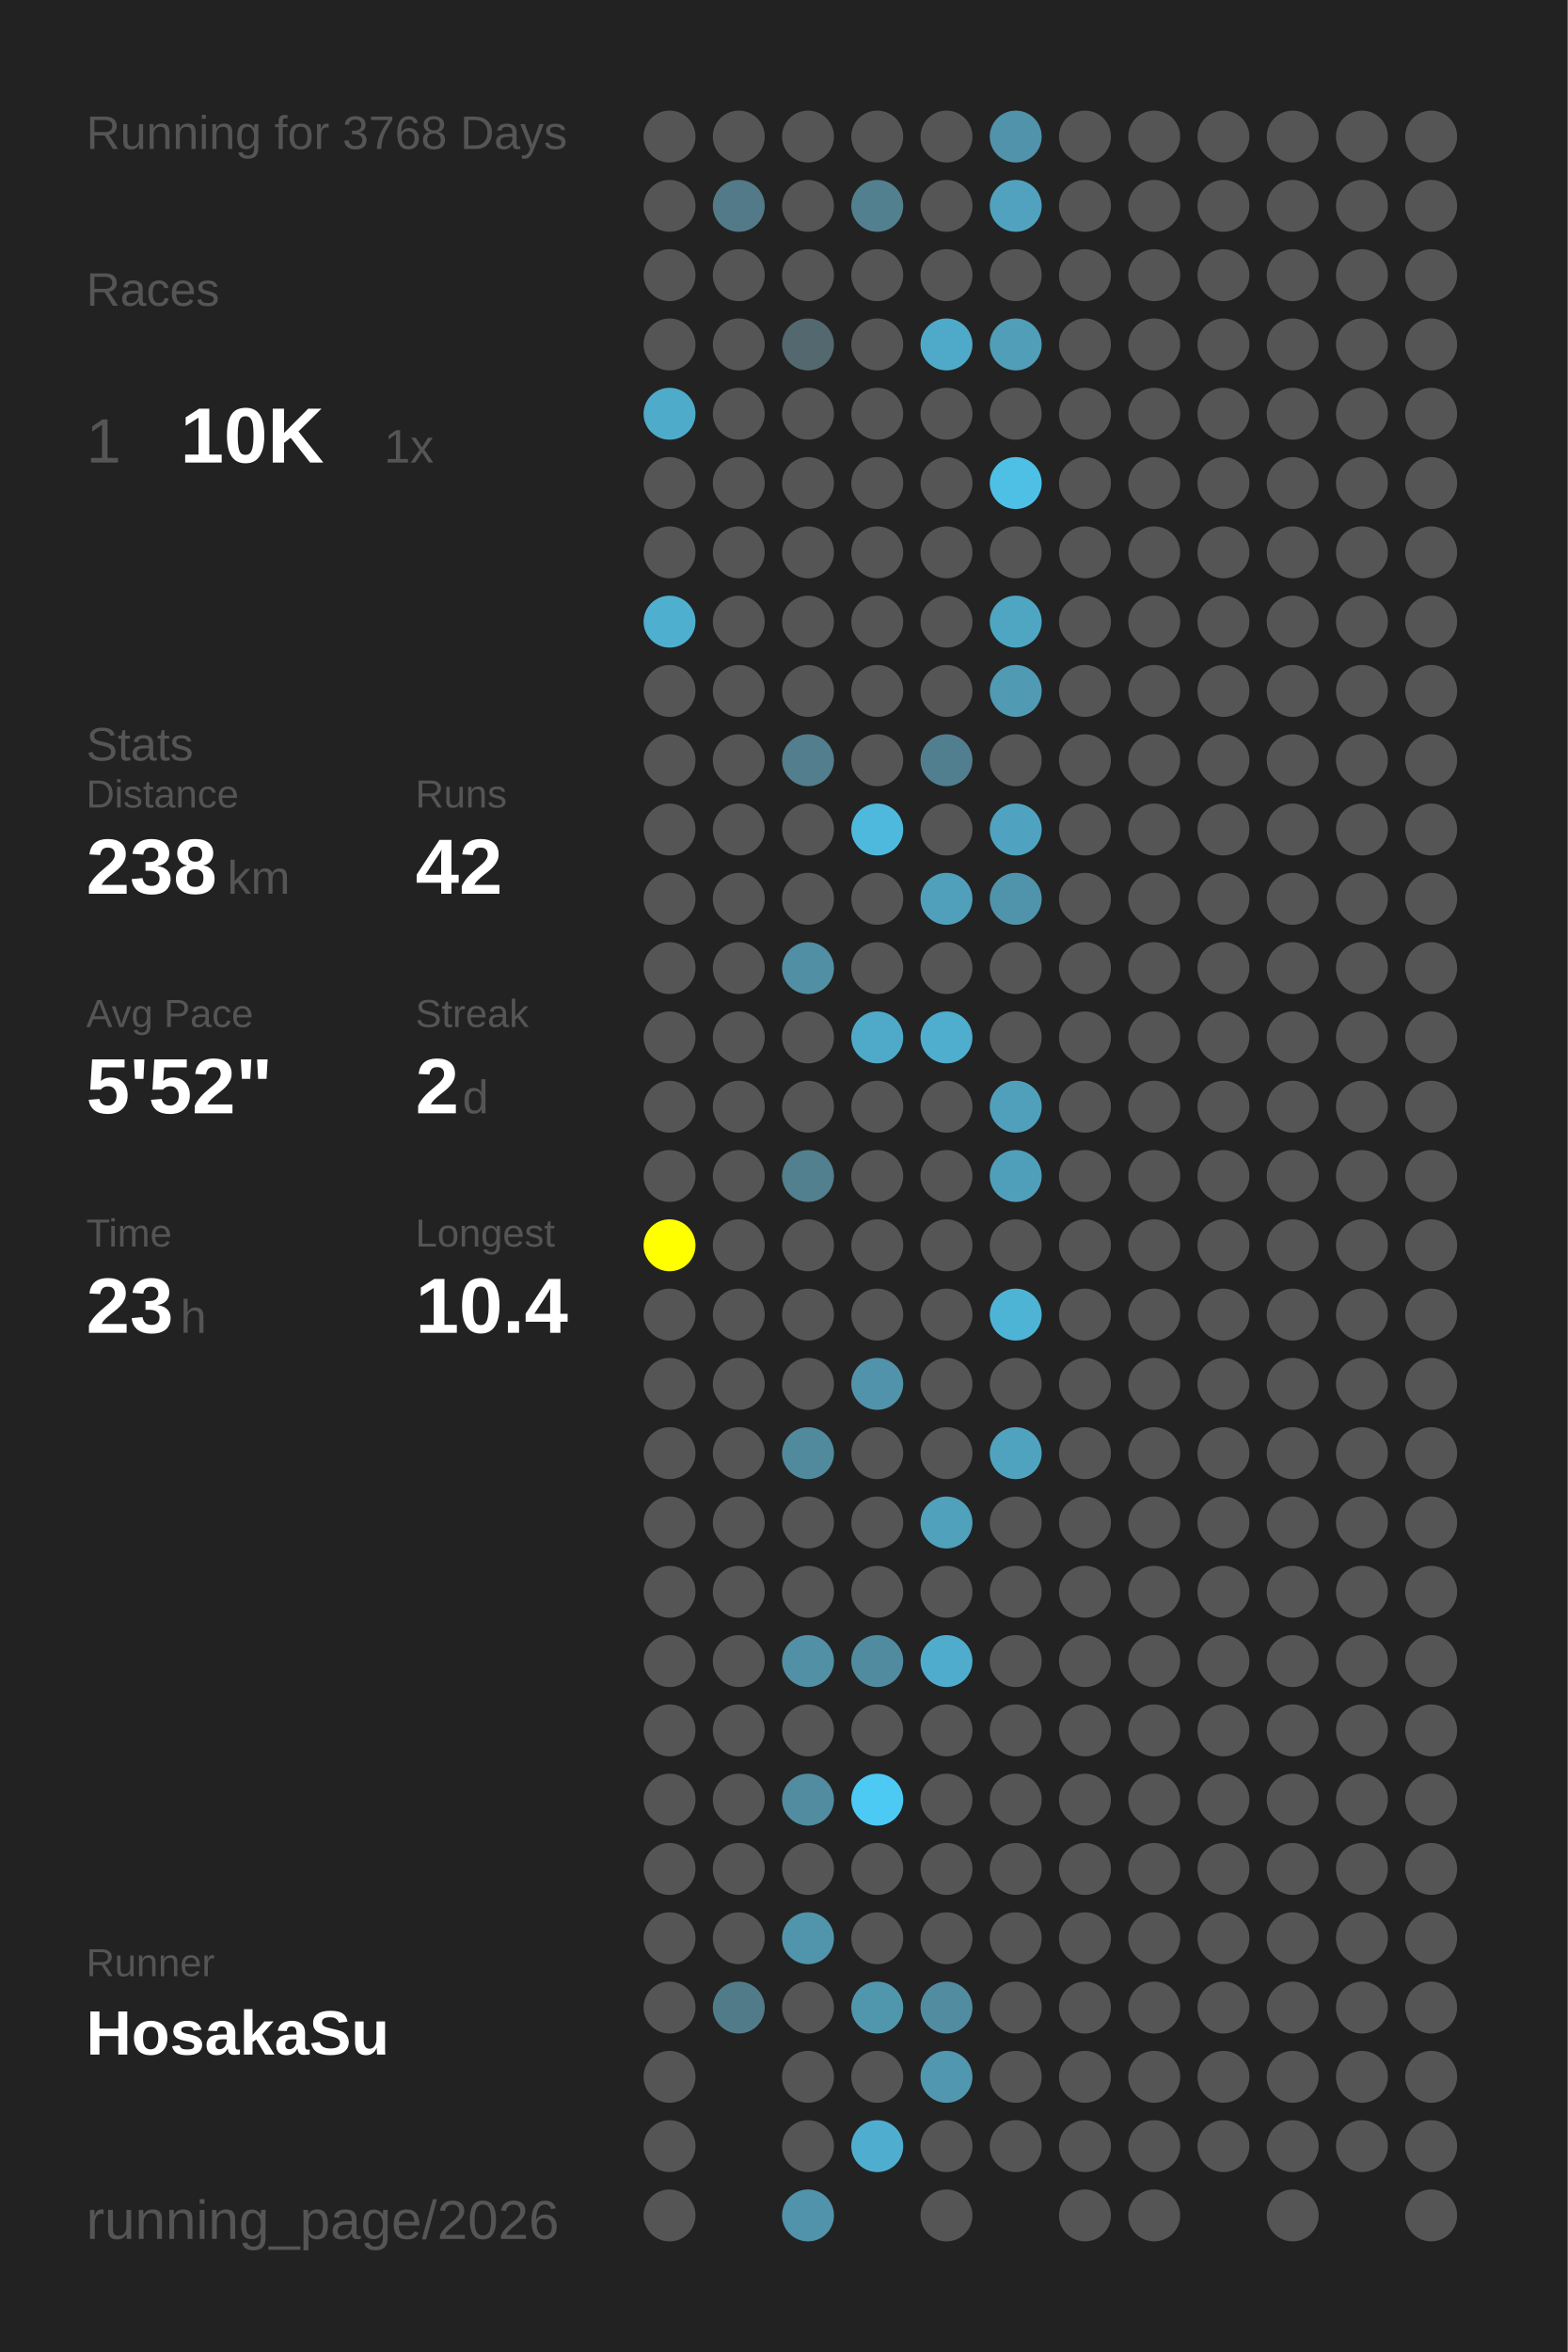
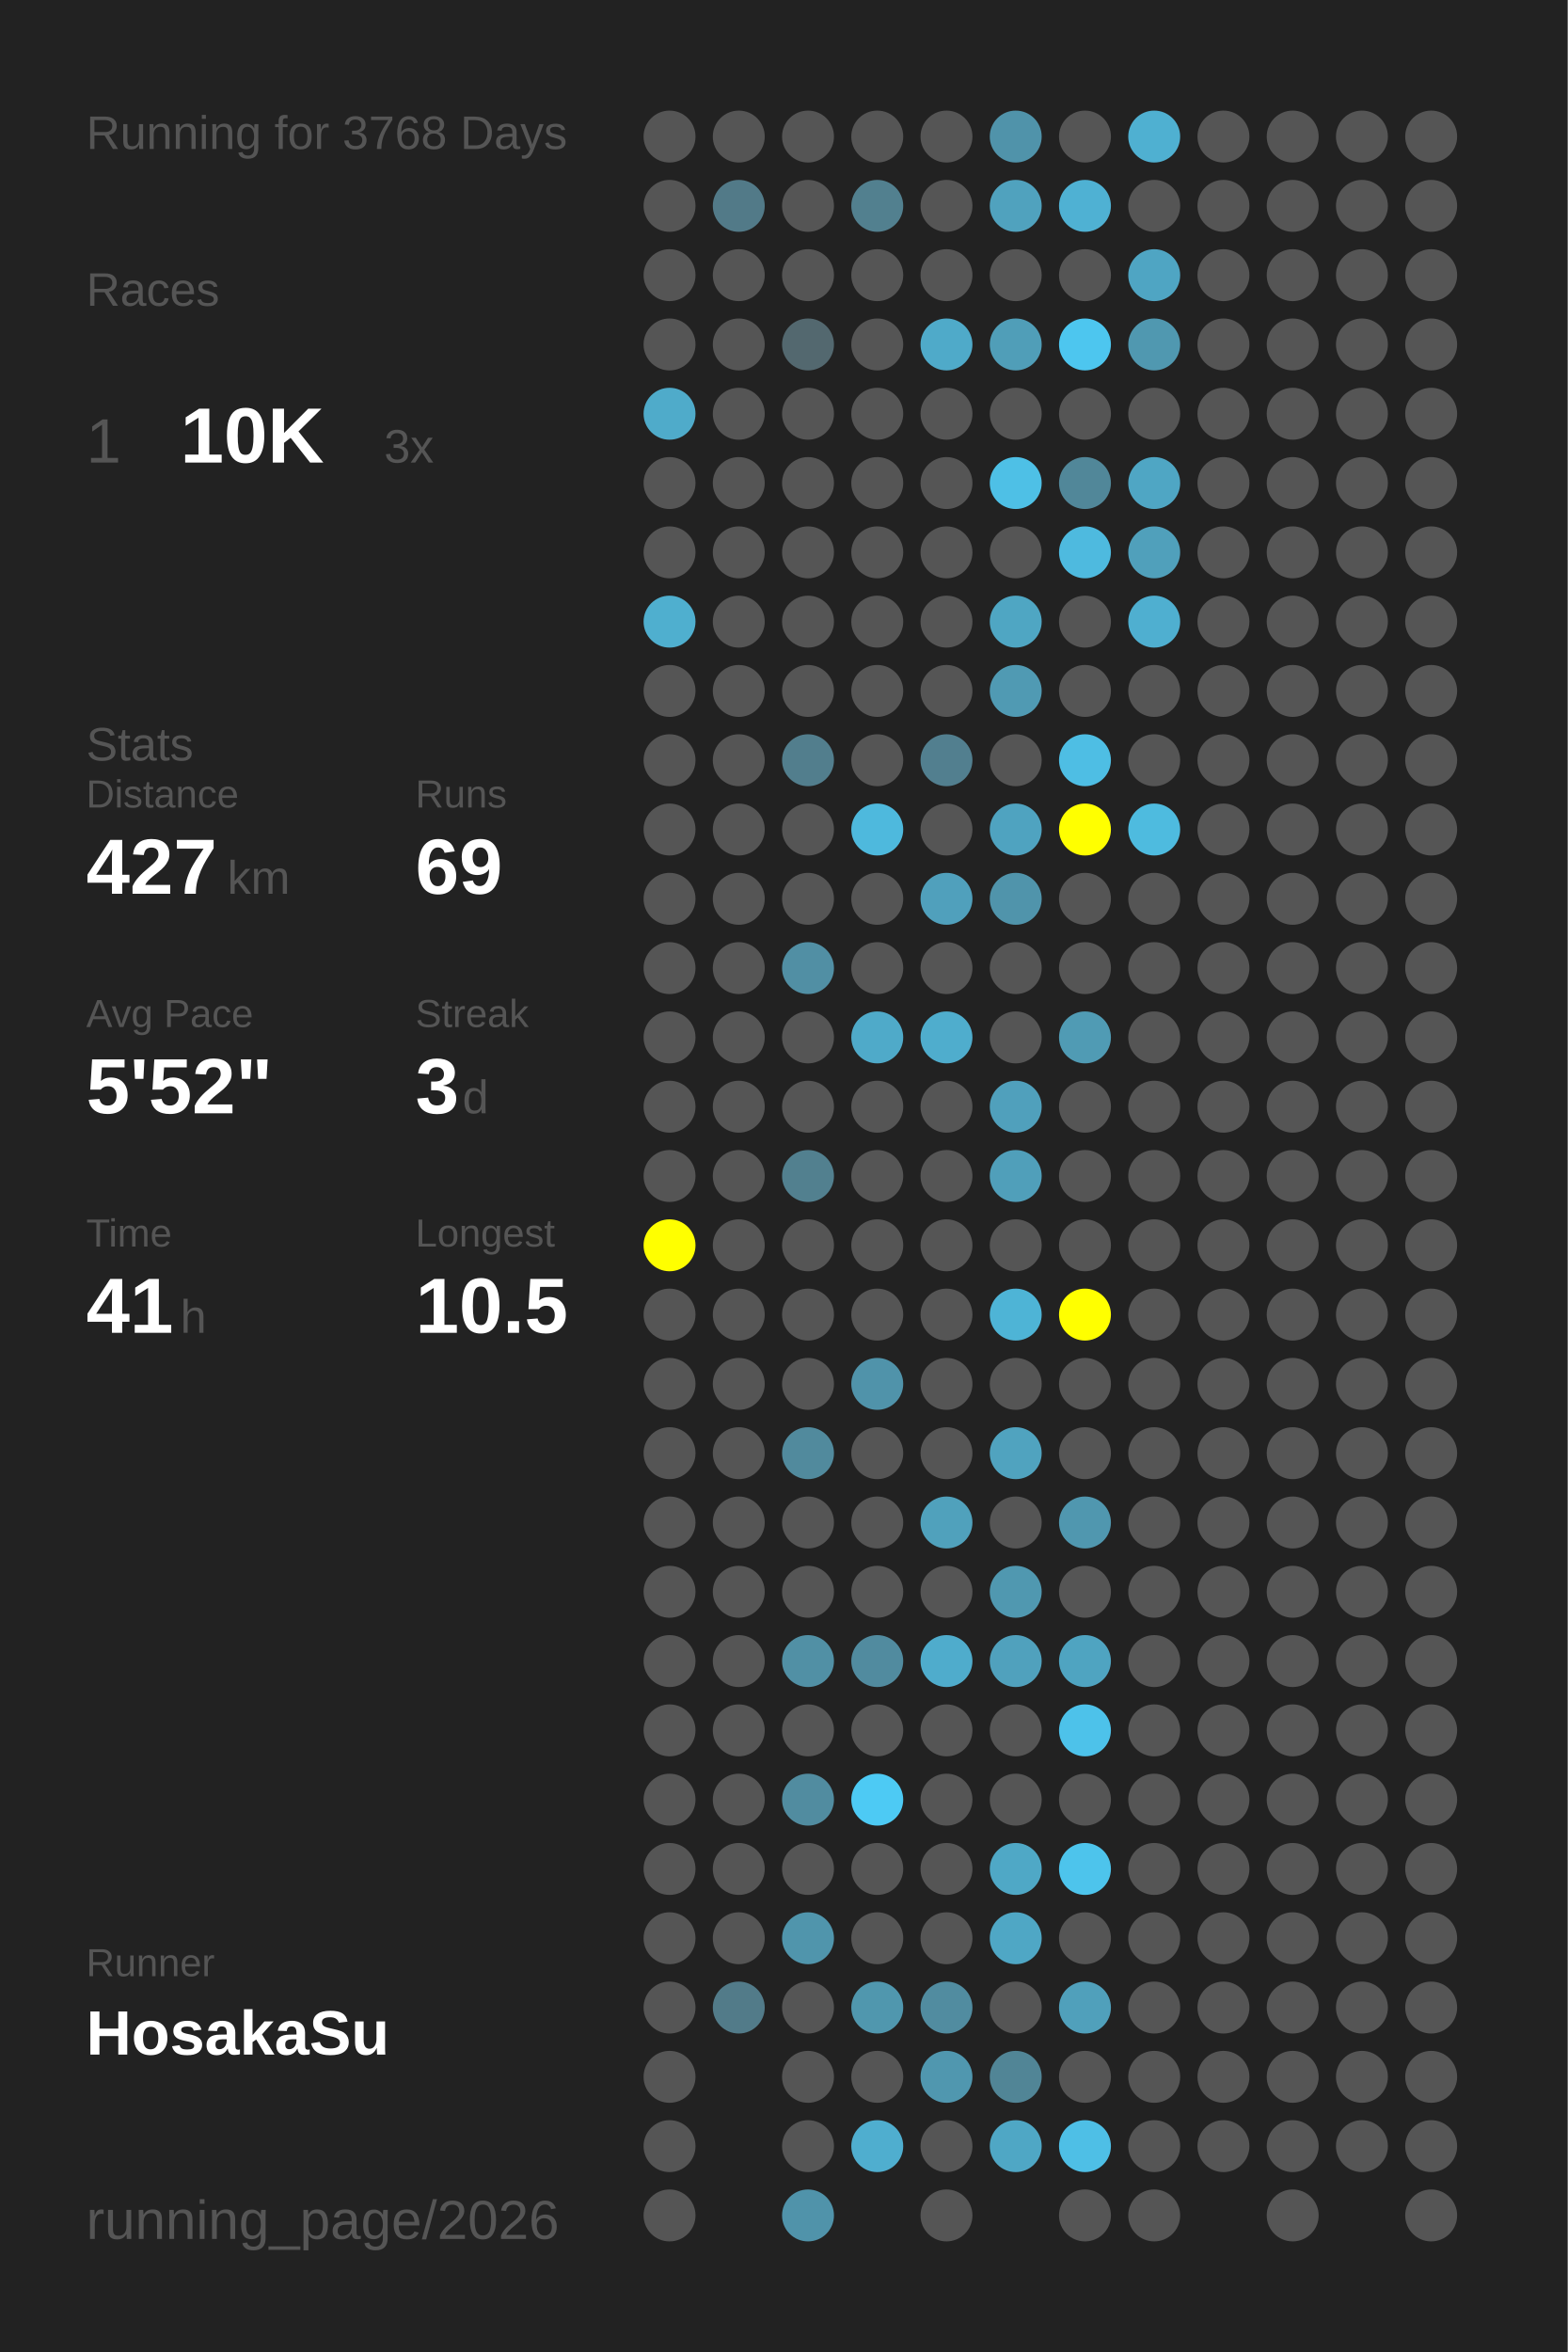
<svg xmlns="http://www.w3.org/2000/svg" baseProfile="full" height="300mm" version="1.1" viewBox="0,0,200,300" width="200mm">
  <defs />
  <rect fill="#222222" height="300" width="200" x="0" y="0" />
  <text fill="#555555" style="font-size:6px; font-family:Arial;" x="11" y="19">Running for 3768 Days</text>
  <text fill="#555555" style="font-size:6px; font-family:Arial;" x="11" y="39">Races</text>
  <text fill="#555555" style="font-size:8px; font-family:Arial;" x="11" y="59">1</text>
  <text fill="#FFFFFF" style="font-size:10px; font-family:Arial; font-weight:bold;" x="23" y="59">10K</text>
-   <text fill="#555555" style="font-size:6px; font-family:Arial;" x="49" y="59">1x</text>
+   <text fill="#555555" style="font-size:6px; font-family:Arial;" x="49" y="59">3x</text>
  <text fill="#555555" style="font-size:6px; font-family:Arial;" x="11" y="97">Stats</text>
  <text fill="#555555" style="font-size:5px; font-family:Arial;" x="11" y="103">Distance</text>
-   <text fill="#FFFFFF" style="font-size:10px; font-family:Arial; font-weight:bold;" x="11" y="114">238</text>
+   <text fill="#FFFFFF" style="font-size:10px; font-family:Arial; font-weight:bold;" x="11" y="114">427</text>
  <text fill="#555555" style="font-size:6px; font-family:Arial;" x="29" y="114">km</text>
  <text fill="#555555" style="font-size:5px; font-family:Arial;" x="53" y="103">Runs</text>
-   <text fill="#FFFFFF" style="font-size:10px; font-family:Arial; font-weight:bold;" x="53" y="114">42</text>
+   <text fill="#FFFFFF" style="font-size:10px; font-family:Arial; font-weight:bold;" x="53" y="114">69</text>
  <text fill="#555555" style="font-size:5px; font-family:Arial;" x="11" y="131">Avg Pace</text>
  <text fill="#FFFFFF" style="font-size:10px; font-family:Arial; font-weight:bold;" x="11" y="142">5'52"</text>
  <text fill="#555555" style="font-size:5px; font-family:Arial;" x="53" y="131">Streak</text>
-   <text fill="#FFFFFF" style="font-size:10px; font-family:Arial; font-weight:bold;" x="53" y="142">2</text>
+   <text fill="#FFFFFF" style="font-size:10px; font-family:Arial; font-weight:bold;" x="53" y="142">3</text>
  <text fill="#555555" style="font-size:6px; font-family:Arial;" x="59" y="142">d</text>
  <text fill="#555555" style="font-size:5px; font-family:Arial;" x="11" y="159">Time</text>
-   <text fill="#FFFFFF" style="font-size:10px; font-family:Arial; font-weight:bold;" x="11" y="170">23</text>
+   <text fill="#FFFFFF" style="font-size:10px; font-family:Arial; font-weight:bold;" x="11" y="170">41</text>
  <text fill="#555555" style="font-size:6px; font-family:Arial;" x="23" y="170">h</text>
  <text fill="#555555" style="font-size:5px; font-family:Arial;" x="53" y="159">Longest</text>
-   <text fill="#FFFFFF" style="font-size:10px; font-family:Arial; font-weight:bold;" x="53" y="170">10.4</text>
+   <text fill="#FFFFFF" style="font-size:10px; font-family:Arial; font-weight:bold;" x="53" y="170">10.5</text>
  <text fill="#555555" style="font-size:5px; font-family:Arial;" x="11" y="252.065">Runner</text>
  <text fill="#FFFFFF" style="font-size:8px; font-family:Arial; font-weight:bold;" x="11" y="262.065">HosakaSu</text>
  <text fill="#555555" style="font-size:7px; font-family:Arial;" x="11" y="285.581">running_page/2026</text>
  <circle cx="85.417" cy="17.419" fill="#555555" r="3.312" />
  <circle cx="85.417" cy="26.258" fill="#555555" r="3.312" />
  <circle cx="85.417" cy="35.097" fill="#555555" r="3.312" />
  <circle cx="85.417" cy="43.935" fill="#555555" r="3.312" />
  <circle cx="85.417" cy="52.774" fill="#4fabca" r="3.312" />
  <circle cx="85.417" cy="61.613" fill="#555555" r="3.312" />
  <circle cx="85.417" cy="70.452" fill="#555555" r="3.312" />
  <circle cx="85.417" cy="79.29" fill="#4fafcf" r="3.312" />
  <circle cx="85.417" cy="88.129" fill="#555555" r="3.312" />
  <circle cx="85.417" cy="96.968" fill="#555555" r="3.312" />
  <circle cx="85.417" cy="105.806" fill="#555555" r="3.312" />
  <circle cx="85.417" cy="114.645" fill="#555555" r="3.312" />
  <circle cx="85.417" cy="123.484" fill="#555555" r="3.312" />
  <circle cx="85.417" cy="132.323" fill="#555555" r="3.312" />
  <circle cx="85.417" cy="141.161" fill="#555555" r="3.312" />
  <circle cx="85.417" cy="150" fill="#555555" r="3.312" />
  <circle cx="85.417" cy="158.839" fill="#FFFF00" r="3.312" />
  <circle cx="85.417" cy="167.677" fill="#555555" r="3.312" />
  <circle cx="85.417" cy="176.516" fill="#555555" r="3.312" />
  <circle cx="85.417" cy="185.355" fill="#555555" r="3.312" />
  <circle cx="85.417" cy="194.194" fill="#555555" r="3.312" />
  <circle cx="85.417" cy="203.032" fill="#555555" r="3.312" />
  <circle cx="85.417" cy="211.871" fill="#555555" r="3.312" />
  <circle cx="85.417" cy="220.71" fill="#555555" r="3.312" />
  <circle cx="85.417" cy="229.548" fill="#555555" r="3.312" />
  <circle cx="85.417" cy="238.387" fill="#555555" r="3.312" />
  <circle cx="85.417" cy="247.226" fill="#555555" r="3.312" />
  <circle cx="85.417" cy="256.065" fill="#555555" r="3.312" />
  <circle cx="85.417" cy="264.903" fill="#555555" r="3.312" />
  <circle cx="85.417" cy="273.742" fill="#555555" r="3.312" />
  <circle cx="85.417" cy="282.581" fill="#555555" r="3.312" />
  <circle cx="94.25" cy="17.419" fill="#555555" r="3.312" />
  <circle cx="94.25" cy="26.258" fill="#527a88" r="3.312" />
  <circle cx="94.25" cy="35.097" fill="#555555" r="3.312" />
  <circle cx="94.25" cy="43.935" fill="#555555" r="3.312" />
  <circle cx="94.25" cy="52.774" fill="#555555" r="3.312" />
  <circle cx="94.25" cy="61.613" fill="#555555" r="3.312" />
  <circle cx="94.25" cy="70.452" fill="#555555" r="3.312" />
  <circle cx="94.25" cy="79.29" fill="#555555" r="3.312" />
  <circle cx="94.25" cy="88.129" fill="#555555" r="3.312" />
  <circle cx="94.25" cy="96.968" fill="#555555" r="3.312" />
  <circle cx="94.25" cy="105.806" fill="#555555" r="3.312" />
  <circle cx="94.25" cy="114.645" fill="#555555" r="3.312" />
  <circle cx="94.25" cy="123.484" fill="#555555" r="3.312" />
  <circle cx="94.25" cy="132.323" fill="#555555" r="3.312" />
  <circle cx="94.25" cy="141.161" fill="#555555" r="3.312" />
  <circle cx="94.25" cy="150" fill="#555555" r="3.312" />
  <circle cx="94.25" cy="158.839" fill="#555555" r="3.312" />
  <circle cx="94.25" cy="167.677" fill="#555555" r="3.312" />
  <circle cx="94.25" cy="176.516" fill="#555555" r="3.312" />
  <circle cx="94.25" cy="185.355" fill="#555555" r="3.312" />
  <circle cx="94.25" cy="194.194" fill="#555555" r="3.312" />
  <circle cx="94.25" cy="203.032" fill="#555555" r="3.312" />
  <circle cx="94.25" cy="211.871" fill="#555555" r="3.312" />
  <circle cx="94.25" cy="220.71" fill="#555555" r="3.312" />
  <circle cx="94.25" cy="229.548" fill="#555555" r="3.312" />
  <circle cx="94.25" cy="238.387" fill="#555555" r="3.312" />
  <circle cx="94.25" cy="247.226" fill="#555555" r="3.312" />
  <circle cx="94.25" cy="256.065" fill="#527b89" r="3.312" />
  <circle cx="103.083" cy="17.419" fill="#555555" r="3.312" />
  <circle cx="103.083" cy="26.258" fill="#555555" r="3.312" />
  <circle cx="103.083" cy="35.097" fill="#555555" r="3.312" />
  <circle cx="103.083" cy="43.935" fill="#53686f" r="3.312" />
  <circle cx="103.083" cy="52.774" fill="#555555" r="3.312" />
  <circle cx="103.083" cy="61.613" fill="#555555" r="3.312" />
  <circle cx="103.083" cy="70.452" fill="#555555" r="3.312" />
  <circle cx="103.083" cy="79.29" fill="#555555" r="3.312" />
  <circle cx="103.083" cy="88.129" fill="#555555" r="3.312" />
  <circle cx="103.083" cy="96.968" fill="#527e8d" r="3.312" />
  <circle cx="103.083" cy="105.806" fill="#555555" r="3.312" />
  <circle cx="103.083" cy="114.645" fill="#555555" r="3.312" />
  <circle cx="103.083" cy="123.484" fill="#518fa4" r="3.312" />
  <circle cx="103.083" cy="132.323" fill="#555555" r="3.312" />
  <circle cx="103.083" cy="141.161" fill="#555555" r="3.312" />
  <circle cx="103.083" cy="150" fill="#52808f" r="3.312" />
  <circle cx="103.083" cy="158.839" fill="#555555" r="3.312" />
  <circle cx="103.083" cy="167.677" fill="#555555" r="3.312" />
  <circle cx="103.083" cy="176.516" fill="#555555" r="3.312" />
  <circle cx="103.083" cy="185.355" fill="#518a9d" r="3.312" />
  <circle cx="103.083" cy="194.194" fill="#555555" r="3.312" />
  <circle cx="103.083" cy="203.032" fill="#555555" r="3.312" />
  <circle cx="103.083" cy="211.871" fill="#5190a5" r="3.312" />
  <circle cx="103.083" cy="220.71" fill="#555555" r="3.312" />
  <circle cx="103.083" cy="229.548" fill="#518ca0" r="3.312" />
  <circle cx="103.083" cy="238.387" fill="#555555" r="3.312" />
  <circle cx="103.083" cy="247.226" fill="#5095ac" r="3.312" />
  <circle cx="103.083" cy="256.065" fill="#555555" r="3.312" />
  <circle cx="103.083" cy="264.903" fill="#555555" r="3.312" />
  <circle cx="103.083" cy="273.742" fill="#555555" r="3.312" />
  <circle cx="103.083" cy="282.581" fill="#5093aa" r="3.312" />
  <circle cx="111.917" cy="17.419" fill="#555555" r="3.312" />
  <circle cx="111.917" cy="26.258" fill="#52808f" r="3.312" />
  <circle cx="111.917" cy="35.097" fill="#555555" r="3.312" />
  <circle cx="111.917" cy="43.935" fill="#555555" r="3.312" />
  <circle cx="111.917" cy="52.774" fill="#555555" r="3.312" />
  <circle cx="111.917" cy="61.613" fill="#555555" r="3.312" />
  <circle cx="111.917" cy="70.452" fill="#555555" r="3.312" />
  <circle cx="111.917" cy="79.29" fill="#555555" r="3.312" />
  <circle cx="111.917" cy="88.129" fill="#555555" r="3.312" />
  <circle cx="111.917" cy="96.968" fill="#555555" r="3.312" />
  <circle cx="111.917" cy="105.806" fill="#4eb9dd" r="3.312" />
  <circle cx="111.917" cy="114.645" fill="#555555" r="3.312" />
  <circle cx="111.917" cy="123.484" fill="#555555" r="3.312" />
  <circle cx="111.917" cy="132.323" fill="#4faac9" r="3.312" />
  <circle cx="111.917" cy="141.161" fill="#555555" r="3.312" />
  <circle cx="111.917" cy="150" fill="#555555" r="3.312" />
  <circle cx="111.917" cy="158.839" fill="#555555" r="3.312" />
  <circle cx="111.917" cy="167.677" fill="#555555" r="3.312" />
  <circle cx="111.917" cy="176.516" fill="#5093aa" r="3.312" />
  <circle cx="111.917" cy="185.355" fill="#555555" r="3.312" />
  <circle cx="111.917" cy="194.194" fill="#555555" r="3.312" />
  <circle cx="111.917" cy="203.032" fill="#555555" r="3.312" />
  <circle cx="111.917" cy="211.871" fill="#518b9f" r="3.312" />
  <circle cx="111.917" cy="220.71" fill="#555555" r="3.312" />
  <circle cx="111.917" cy="229.548" fill="#4dcaf4" r="3.312" />
  <circle cx="111.917" cy="238.387" fill="#555555" r="3.312" />
  <circle cx="111.917" cy="247.226" fill="#555555" r="3.312" />
  <circle cx="111.917" cy="256.065" fill="#5097ae" r="3.312" />
  <circle cx="111.917" cy="264.903" fill="#555555" r="3.312" />
  <circle cx="111.917" cy="273.742" fill="#4faecf" r="3.312" />
  <circle cx="120.75" cy="17.419" fill="#555555" r="3.312" />
  <circle cx="120.75" cy="26.258" fill="#555555" r="3.312" />
  <circle cx="120.75" cy="35.097" fill="#555555" r="3.312" />
  <circle cx="120.75" cy="43.935" fill="#4faac9" r="3.312" />
  <circle cx="120.75" cy="52.774" fill="#555555" r="3.312" />
  <circle cx="120.75" cy="61.613" fill="#555555" r="3.312" />
  <circle cx="120.75" cy="70.452" fill="#555555" r="3.312" />
  <circle cx="120.75" cy="79.29" fill="#555555" r="3.312" />
  <circle cx="120.75" cy="88.129" fill="#555555" r="3.312" />
  <circle cx="120.75" cy="96.968" fill="#527f8f" r="3.312" />
  <circle cx="120.75" cy="105.806" fill="#555555" r="3.312" />
  <circle cx="120.75" cy="114.645" fill="#50a0bc" r="3.312" />
  <circle cx="120.75" cy="123.484" fill="#555555" r="3.312" />
  <circle cx="120.75" cy="132.323" fill="#4fadcd" r="3.312" />
  <circle cx="120.75" cy="141.161" fill="#555555" r="3.312" />
  <circle cx="120.75" cy="150" fill="#555555" r="3.312" />
  <circle cx="120.75" cy="158.839" fill="#555555" r="3.312" />
  <circle cx="120.75" cy="167.677" fill="#555555" r="3.312" />
  <circle cx="120.75" cy="176.516" fill="#555555" r="3.312" />
  <circle cx="120.75" cy="185.355" fill="#555555" r="3.312" />
  <circle cx="120.75" cy="194.194" fill="#50a1bc" r="3.312" />
  <circle cx="120.75" cy="203.032" fill="#555555" r="3.312" />
  <circle cx="120.75" cy="211.871" fill="#4faccc" r="3.312" />
  <circle cx="120.75" cy="220.71" fill="#555555" r="3.312" />
  <circle cx="120.75" cy="229.548" fill="#555555" r="3.312" />
  <circle cx="120.75" cy="238.387" fill="#555555" r="3.312" />
  <circle cx="120.75" cy="247.226" fill="#555555" r="3.312" />
  <circle cx="120.75" cy="256.065" fill="#518ca0" r="3.312" />
  <circle cx="120.75" cy="264.903" fill="#5097af" r="3.312" />
  <circle cx="120.75" cy="273.742" fill="#555555" r="3.312" />
  <circle cx="120.75" cy="282.581" fill="#555555" r="3.312" />
  <circle cx="129.583" cy="17.419" fill="#5093aa" r="3.312" />
  <circle cx="129.583" cy="26.258" fill="#50a2be" r="3.312" />
  <circle cx="129.583" cy="35.097" fill="#555555" r="3.312" />
  <circle cx="129.583" cy="43.935" fill="#509eb8" r="3.312" />
  <circle cx="129.583" cy="52.774" fill="#555555" r="3.312" />
  <circle cx="129.583" cy="61.613" fill="#4ec0e6" r="3.312" />
  <circle cx="129.583" cy="70.452" fill="#555555" r="3.312" />
  <circle cx="129.583" cy="79.29" fill="#4fa6c3" r="3.312" />
  <circle cx="129.583" cy="88.129" fill="#509ab3" r="3.312" />
  <circle cx="129.583" cy="96.968" fill="#555555" r="3.312" />
  <circle cx="129.583" cy="105.806" fill="#4fa3c0" r="3.312" />
  <circle cx="129.583" cy="114.645" fill="#5094ab" r="3.312" />
  <circle cx="129.583" cy="123.484" fill="#555555" r="3.312" />
  <circle cx="129.583" cy="132.323" fill="#555555" r="3.312" />
  <circle cx="129.583" cy="141.161" fill="#50a0bc" r="3.312" />
  <circle cx="129.583" cy="150" fill="#509fba" r="3.312" />
  <circle cx="129.583" cy="158.839" fill="#555555" r="3.312" />
  <circle cx="129.583" cy="167.677" fill="#4eb4d6" r="3.312" />
  <circle cx="129.583" cy="176.516" fill="#555555" r="3.312" />
  <circle cx="129.583" cy="185.355" fill="#50a3bf" r="3.312" />
  <circle cx="129.583" cy="194.194" fill="#555555" r="3.312" />
-   <circle cx="129.583" cy="203.032" fill="#555555" r="3.312" />
-   <circle cx="129.583" cy="211.871" fill="#555555" r="3.312" />
+   <circle cx="129.583" cy="203.032" fill="#5098b0" r="3.312" />
+   <circle cx="129.583" cy="211.871" fill="#50a1bd" r="3.312" />
  <circle cx="129.583" cy="220.71" fill="#555555" r="3.312" />
  <circle cx="129.583" cy="229.548" fill="#555555" r="3.312" />
-   <circle cx="129.583" cy="238.387" fill="#555555" r="3.312" />
-   <circle cx="129.583" cy="247.226" fill="#555555" r="3.312" />
+   <circle cx="129.583" cy="238.387" fill="#4fa8c6" r="3.312" />
+   <circle cx="129.583" cy="247.226" fill="#4fa7c5" r="3.312" />
  <circle cx="129.583" cy="256.065" fill="#555555" r="3.312" />
-   <circle cx="129.583" cy="264.903" fill="#555555" r="3.312" />
-   <circle cx="129.583" cy="273.742" fill="#555555" r="3.312" />
+   <circle cx="129.583" cy="264.903" fill="#518596" r="3.312" />
+   <circle cx="129.583" cy="273.742" fill="#4fa7c5" r="3.312" />
  <circle cx="138.417" cy="17.419" fill="#555555" r="3.312" />
-   <circle cx="138.417" cy="26.258" fill="#555555" r="3.312" />
+   <circle cx="138.417" cy="26.258" fill="#4fb1d3" r="3.312" />
  <circle cx="138.417" cy="35.097" fill="#555555" r="3.312" />
-   <circle cx="138.417" cy="43.935" fill="#555555" r="3.312" />
+   <circle cx="138.417" cy="43.935" fill="#4dc6ef" r="3.312" />
  <circle cx="138.417" cy="52.774" fill="#555555" r="3.312" />
-   <circle cx="138.417" cy="61.613" fill="#555555" r="3.312" />
-   <circle cx="138.417" cy="70.452" fill="#555555" r="3.312" />
+   <circle cx="138.417" cy="61.613" fill="#518799" r="3.312" />
+   <circle cx="138.417" cy="70.452" fill="#4ebadf" r="3.312" />
  <circle cx="138.417" cy="79.29" fill="#555555" r="3.312" />
  <circle cx="138.417" cy="88.129" fill="#555555" r="3.312" />
-   <circle cx="138.417" cy="96.968" fill="#555555" r="3.312" />
-   <circle cx="138.417" cy="105.806" fill="#555555" r="3.312" />
+   <circle cx="138.417" cy="96.968" fill="#4ebee4" r="3.312" />
+   <circle cx="138.417" cy="105.806" fill="#FFFF00" r="3.312" />
  <circle cx="138.417" cy="114.645" fill="#555555" r="3.312" />
  <circle cx="138.417" cy="123.484" fill="#555555" r="3.312" />
-   <circle cx="138.417" cy="132.323" fill="#555555" r="3.312" />
+   <circle cx="138.417" cy="132.323" fill="#509bb4" r="3.312" />
  <circle cx="138.417" cy="141.161" fill="#555555" r="3.312" />
  <circle cx="138.417" cy="150" fill="#555555" r="3.312" />
  <circle cx="138.417" cy="158.839" fill="#555555" r="3.312" />
-   <circle cx="138.417" cy="167.677" fill="#555555" r="3.312" />
+   <circle cx="138.417" cy="167.677" fill="#FFFF00" r="3.312" />
  <circle cx="138.417" cy="176.516" fill="#555555" r="3.312" />
  <circle cx="138.417" cy="185.355" fill="#555555" r="3.312" />
-   <circle cx="138.417" cy="194.194" fill="#555555" r="3.312" />
+   <circle cx="138.417" cy="194.194" fill="#5097af" r="3.312" />
  <circle cx="138.417" cy="203.032" fill="#555555" r="3.312" />
-   <circle cx="138.417" cy="211.871" fill="#555555" r="3.312" />
-   <circle cx="138.417" cy="220.71" fill="#555555" r="3.312" />
+   <circle cx="138.417" cy="211.871" fill="#4fa4c1" r="3.312" />
+   <circle cx="138.417" cy="220.71" fill="#4dc2ea" r="3.312" />
  <circle cx="138.417" cy="229.548" fill="#555555" r="3.312" />
-   <circle cx="138.417" cy="238.387" fill="#555555" r="3.312" />
+   <circle cx="138.417" cy="238.387" fill="#4dc4ec" r="3.312" />
  <circle cx="138.417" cy="247.226" fill="#555555" r="3.312" />
-   <circle cx="138.417" cy="256.065" fill="#555555" r="3.312" />
+   <circle cx="138.417" cy="256.065" fill="#50a0bb" r="3.312" />
  <circle cx="138.417" cy="264.903" fill="#555555" r="3.312" />
-   <circle cx="138.417" cy="273.742" fill="#555555" r="3.312" />
+   <circle cx="138.417" cy="273.742" fill="#4ebfe6" r="3.312" />
  <circle cx="138.417" cy="282.581" fill="#555555" r="3.312" />
-   <circle cx="147.25" cy="17.419" fill="#555555" r="3.312" />
+   <circle cx="147.25" cy="17.419" fill="#4fb0d1" r="3.312" />
  <circle cx="147.25" cy="26.258" fill="#555555" r="3.312" />
-   <circle cx="147.25" cy="35.097" fill="#555555" r="3.312" />
-   <circle cx="147.25" cy="43.935" fill="#555555" r="3.312" />
+   <circle cx="147.25" cy="35.097" fill="#4fa5c3" r="3.312" />
+   <circle cx="147.25" cy="43.935" fill="#5098b0" r="3.312" />
  <circle cx="147.25" cy="52.774" fill="#555555" r="3.312" />
-   <circle cx="147.25" cy="61.613" fill="#555555" r="3.312" />
-   <circle cx="147.25" cy="70.452" fill="#555555" r="3.312" />
-   <circle cx="147.25" cy="79.29" fill="#555555" r="3.312" />
+   <circle cx="147.25" cy="61.613" fill="#4fa6c4" r="3.312" />
+   <circle cx="147.25" cy="70.452" fill="#50a0bb" r="3.312" />
+   <circle cx="147.25" cy="79.29" fill="#4fafd0" r="3.312" />
  <circle cx="147.25" cy="88.129" fill="#555555" r="3.312" />
  <circle cx="147.25" cy="96.968" fill="#555555" r="3.312" />
-   <circle cx="147.25" cy="105.806" fill="#555555" r="3.312" />
+   <circle cx="147.25" cy="105.806" fill="#4ebbdf" r="3.312" />
  <circle cx="147.25" cy="114.645" fill="#555555" r="3.312" />
  <circle cx="147.25" cy="123.484" fill="#555555" r="3.312" />
  <circle cx="147.25" cy="132.323" fill="#555555" r="3.312" />
  <circle cx="147.25" cy="141.161" fill="#555555" r="3.312" />
  <circle cx="147.25" cy="150" fill="#555555" r="3.312" />
  <circle cx="147.25" cy="158.839" fill="#555555" r="3.312" />
  <circle cx="147.25" cy="167.677" fill="#555555" r="3.312" />
  <circle cx="147.25" cy="176.516" fill="#555555" r="3.312" />
  <circle cx="147.25" cy="185.355" fill="#555555" r="3.312" />
  <circle cx="147.25" cy="194.194" fill="#555555" r="3.312" />
  <circle cx="147.25" cy="203.032" fill="#555555" r="3.312" />
  <circle cx="147.25" cy="211.871" fill="#555555" r="3.312" />
  <circle cx="147.25" cy="220.71" fill="#555555" r="3.312" />
  <circle cx="147.25" cy="229.548" fill="#555555" r="3.312" />
  <circle cx="147.25" cy="238.387" fill="#555555" r="3.312" />
  <circle cx="147.25" cy="247.226" fill="#555555" r="3.312" />
  <circle cx="147.25" cy="256.065" fill="#555555" r="3.312" />
  <circle cx="147.25" cy="264.903" fill="#555555" r="3.312" />
  <circle cx="147.25" cy="273.742" fill="#555555" r="3.312" />
  <circle cx="147.25" cy="282.581" fill="#555555" r="3.312" />
  <circle cx="156.083" cy="17.419" fill="#555555" r="3.312" />
  <circle cx="156.083" cy="26.258" fill="#555555" r="3.312" />
  <circle cx="156.083" cy="35.097" fill="#555555" r="3.312" />
  <circle cx="156.083" cy="43.935" fill="#555555" r="3.312" />
  <circle cx="156.083" cy="52.774" fill="#555555" r="3.312" />
  <circle cx="156.083" cy="61.613" fill="#555555" r="3.312" />
  <circle cx="156.083" cy="70.452" fill="#555555" r="3.312" />
  <circle cx="156.083" cy="79.29" fill="#555555" r="3.312" />
  <circle cx="156.083" cy="88.129" fill="#555555" r="3.312" />
  <circle cx="156.083" cy="96.968" fill="#555555" r="3.312" />
  <circle cx="156.083" cy="105.806" fill="#555555" r="3.312" />
  <circle cx="156.083" cy="114.645" fill="#555555" r="3.312" />
  <circle cx="156.083" cy="123.484" fill="#555555" r="3.312" />
  <circle cx="156.083" cy="132.323" fill="#555555" r="3.312" />
  <circle cx="156.083" cy="141.161" fill="#555555" r="3.312" />
  <circle cx="156.083" cy="150" fill="#555555" r="3.312" />
  <circle cx="156.083" cy="158.839" fill="#555555" r="3.312" />
  <circle cx="156.083" cy="167.677" fill="#555555" r="3.312" />
  <circle cx="156.083" cy="176.516" fill="#555555" r="3.312" />
  <circle cx="156.083" cy="185.355" fill="#555555" r="3.312" />
  <circle cx="156.083" cy="194.194" fill="#555555" r="3.312" />
  <circle cx="156.083" cy="203.032" fill="#555555" r="3.312" />
  <circle cx="156.083" cy="211.871" fill="#555555" r="3.312" />
  <circle cx="156.083" cy="220.71" fill="#555555" r="3.312" />
  <circle cx="156.083" cy="229.548" fill="#555555" r="3.312" />
  <circle cx="156.083" cy="238.387" fill="#555555" r="3.312" />
  <circle cx="156.083" cy="247.226" fill="#555555" r="3.312" />
  <circle cx="156.083" cy="256.065" fill="#555555" r="3.312" />
  <circle cx="156.083" cy="264.903" fill="#555555" r="3.312" />
  <circle cx="156.083" cy="273.742" fill="#555555" r="3.312" />
  <circle cx="164.917" cy="17.419" fill="#555555" r="3.312" />
  <circle cx="164.917" cy="26.258" fill="#555555" r="3.312" />
  <circle cx="164.917" cy="35.097" fill="#555555" r="3.312" />
  <circle cx="164.917" cy="43.935" fill="#555555" r="3.312" />
  <circle cx="164.917" cy="52.774" fill="#555555" r="3.312" />
  <circle cx="164.917" cy="61.613" fill="#555555" r="3.312" />
  <circle cx="164.917" cy="70.452" fill="#555555" r="3.312" />
  <circle cx="164.917" cy="79.29" fill="#555555" r="3.312" />
  <circle cx="164.917" cy="88.129" fill="#555555" r="3.312" />
  <circle cx="164.917" cy="96.968" fill="#555555" r="3.312" />
  <circle cx="164.917" cy="105.806" fill="#555555" r="3.312" />
  <circle cx="164.917" cy="114.645" fill="#555555" r="3.312" />
  <circle cx="164.917" cy="123.484" fill="#555555" r="3.312" />
  <circle cx="164.917" cy="132.323" fill="#555555" r="3.312" />
  <circle cx="164.917" cy="141.161" fill="#555555" r="3.312" />
  <circle cx="164.917" cy="150" fill="#555555" r="3.312" />
  <circle cx="164.917" cy="158.839" fill="#555555" r="3.312" />
  <circle cx="164.917" cy="167.677" fill="#555555" r="3.312" />
  <circle cx="164.917" cy="176.516" fill="#555555" r="3.312" />
  <circle cx="164.917" cy="185.355" fill="#555555" r="3.312" />
  <circle cx="164.917" cy="194.194" fill="#555555" r="3.312" />
  <circle cx="164.917" cy="203.032" fill="#555555" r="3.312" />
  <circle cx="164.917" cy="211.871" fill="#555555" r="3.312" />
  <circle cx="164.917" cy="220.71" fill="#555555" r="3.312" />
  <circle cx="164.917" cy="229.548" fill="#555555" r="3.312" />
  <circle cx="164.917" cy="238.387" fill="#555555" r="3.312" />
  <circle cx="164.917" cy="247.226" fill="#555555" r="3.312" />
  <circle cx="164.917" cy="256.065" fill="#555555" r="3.312" />
  <circle cx="164.917" cy="264.903" fill="#555555" r="3.312" />
  <circle cx="164.917" cy="273.742" fill="#555555" r="3.312" />
  <circle cx="164.917" cy="282.581" fill="#555555" r="3.312" />
  <circle cx="173.75" cy="17.419" fill="#555555" r="3.312" />
  <circle cx="173.75" cy="26.258" fill="#555555" r="3.312" />
  <circle cx="173.75" cy="35.097" fill="#555555" r="3.312" />
  <circle cx="173.75" cy="43.935" fill="#555555" r="3.312" />
  <circle cx="173.75" cy="52.774" fill="#555555" r="3.312" />
  <circle cx="173.75" cy="61.613" fill="#555555" r="3.312" />
  <circle cx="173.75" cy="70.452" fill="#555555" r="3.312" />
  <circle cx="173.75" cy="79.29" fill="#555555" r="3.312" />
  <circle cx="173.75" cy="88.129" fill="#555555" r="3.312" />
  <circle cx="173.75" cy="96.968" fill="#555555" r="3.312" />
  <circle cx="173.75" cy="105.806" fill="#555555" r="3.312" />
  <circle cx="173.75" cy="114.645" fill="#555555" r="3.312" />
  <circle cx="173.75" cy="123.484" fill="#555555" r="3.312" />
  <circle cx="173.75" cy="132.323" fill="#555555" r="3.312" />
  <circle cx="173.75" cy="141.161" fill="#555555" r="3.312" />
  <circle cx="173.75" cy="150" fill="#555555" r="3.312" />
  <circle cx="173.75" cy="158.839" fill="#555555" r="3.312" />
  <circle cx="173.75" cy="167.677" fill="#555555" r="3.312" />
  <circle cx="173.75" cy="176.516" fill="#555555" r="3.312" />
  <circle cx="173.75" cy="185.355" fill="#555555" r="3.312" />
  <circle cx="173.75" cy="194.194" fill="#555555" r="3.312" />
  <circle cx="173.75" cy="203.032" fill="#555555" r="3.312" />
  <circle cx="173.75" cy="211.871" fill="#555555" r="3.312" />
  <circle cx="173.75" cy="220.71" fill="#555555" r="3.312" />
  <circle cx="173.75" cy="229.548" fill="#555555" r="3.312" />
  <circle cx="173.75" cy="238.387" fill="#555555" r="3.312" />
  <circle cx="173.75" cy="247.226" fill="#555555" r="3.312" />
  <circle cx="173.75" cy="256.065" fill="#555555" r="3.312" />
  <circle cx="173.75" cy="264.903" fill="#555555" r="3.312" />
  <circle cx="173.75" cy="273.742" fill="#555555" r="3.312" />
  <circle cx="182.583" cy="17.419" fill="#555555" r="3.312" />
  <circle cx="182.583" cy="26.258" fill="#555555" r="3.312" />
  <circle cx="182.583" cy="35.097" fill="#555555" r="3.312" />
  <circle cx="182.583" cy="43.935" fill="#555555" r="3.312" />
  <circle cx="182.583" cy="52.774" fill="#555555" r="3.312" />
  <circle cx="182.583" cy="61.613" fill="#555555" r="3.312" />
  <circle cx="182.583" cy="70.452" fill="#555555" r="3.312" />
  <circle cx="182.583" cy="79.29" fill="#555555" r="3.312" />
  <circle cx="182.583" cy="88.129" fill="#555555" r="3.312" />
  <circle cx="182.583" cy="96.968" fill="#555555" r="3.312" />
  <circle cx="182.583" cy="105.806" fill="#555555" r="3.312" />
  <circle cx="182.583" cy="114.645" fill="#555555" r="3.312" />
  <circle cx="182.583" cy="123.484" fill="#555555" r="3.312" />
  <circle cx="182.583" cy="132.323" fill="#555555" r="3.312" />
  <circle cx="182.583" cy="141.161" fill="#555555" r="3.312" />
  <circle cx="182.583" cy="150" fill="#555555" r="3.312" />
  <circle cx="182.583" cy="158.839" fill="#555555" r="3.312" />
  <circle cx="182.583" cy="167.677" fill="#555555" r="3.312" />
  <circle cx="182.583" cy="176.516" fill="#555555" r="3.312" />
  <circle cx="182.583" cy="185.355" fill="#555555" r="3.312" />
  <circle cx="182.583" cy="194.194" fill="#555555" r="3.312" />
  <circle cx="182.583" cy="203.032" fill="#555555" r="3.312" />
  <circle cx="182.583" cy="211.871" fill="#555555" r="3.312" />
  <circle cx="182.583" cy="220.71" fill="#555555" r="3.312" />
  <circle cx="182.583" cy="229.548" fill="#555555" r="3.312" />
  <circle cx="182.583" cy="238.387" fill="#555555" r="3.312" />
  <circle cx="182.583" cy="247.226" fill="#555555" r="3.312" />
  <circle cx="182.583" cy="256.065" fill="#555555" r="3.312" />
  <circle cx="182.583" cy="264.903" fill="#555555" r="3.312" />
  <circle cx="182.583" cy="273.742" fill="#555555" r="3.312" />
  <circle cx="182.583" cy="282.581" fill="#555555" r="3.312" />
</svg>
